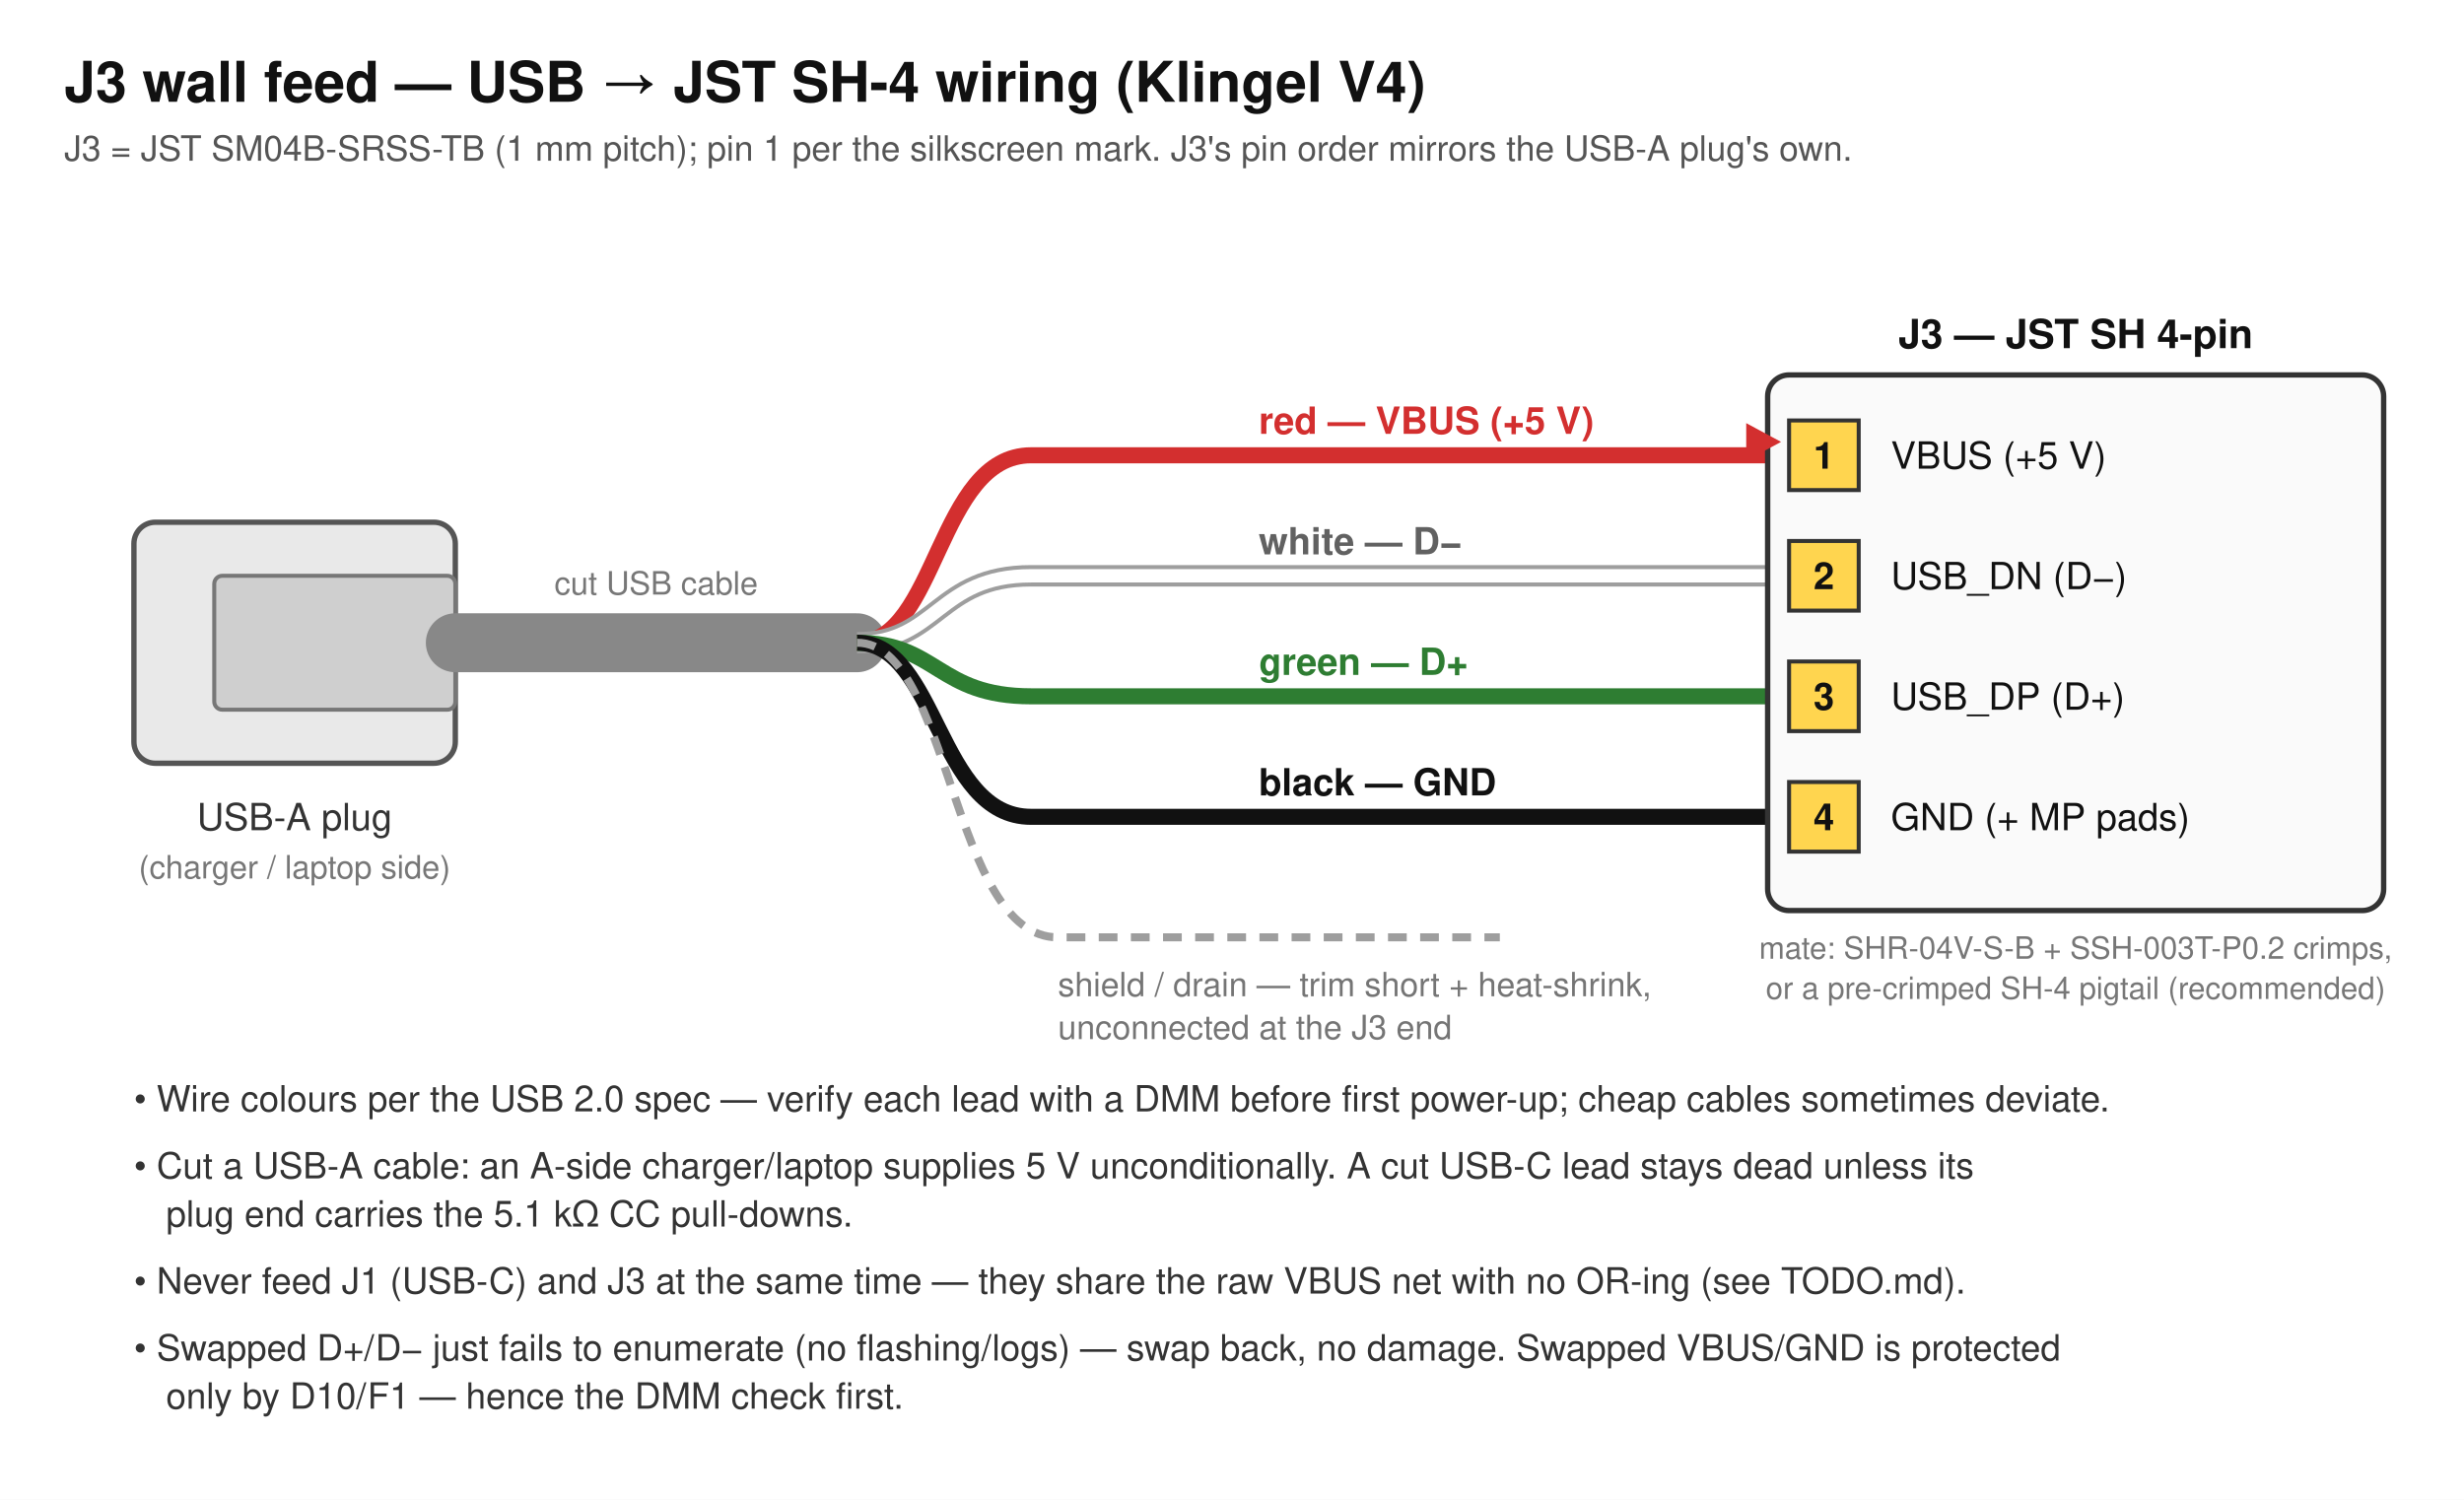
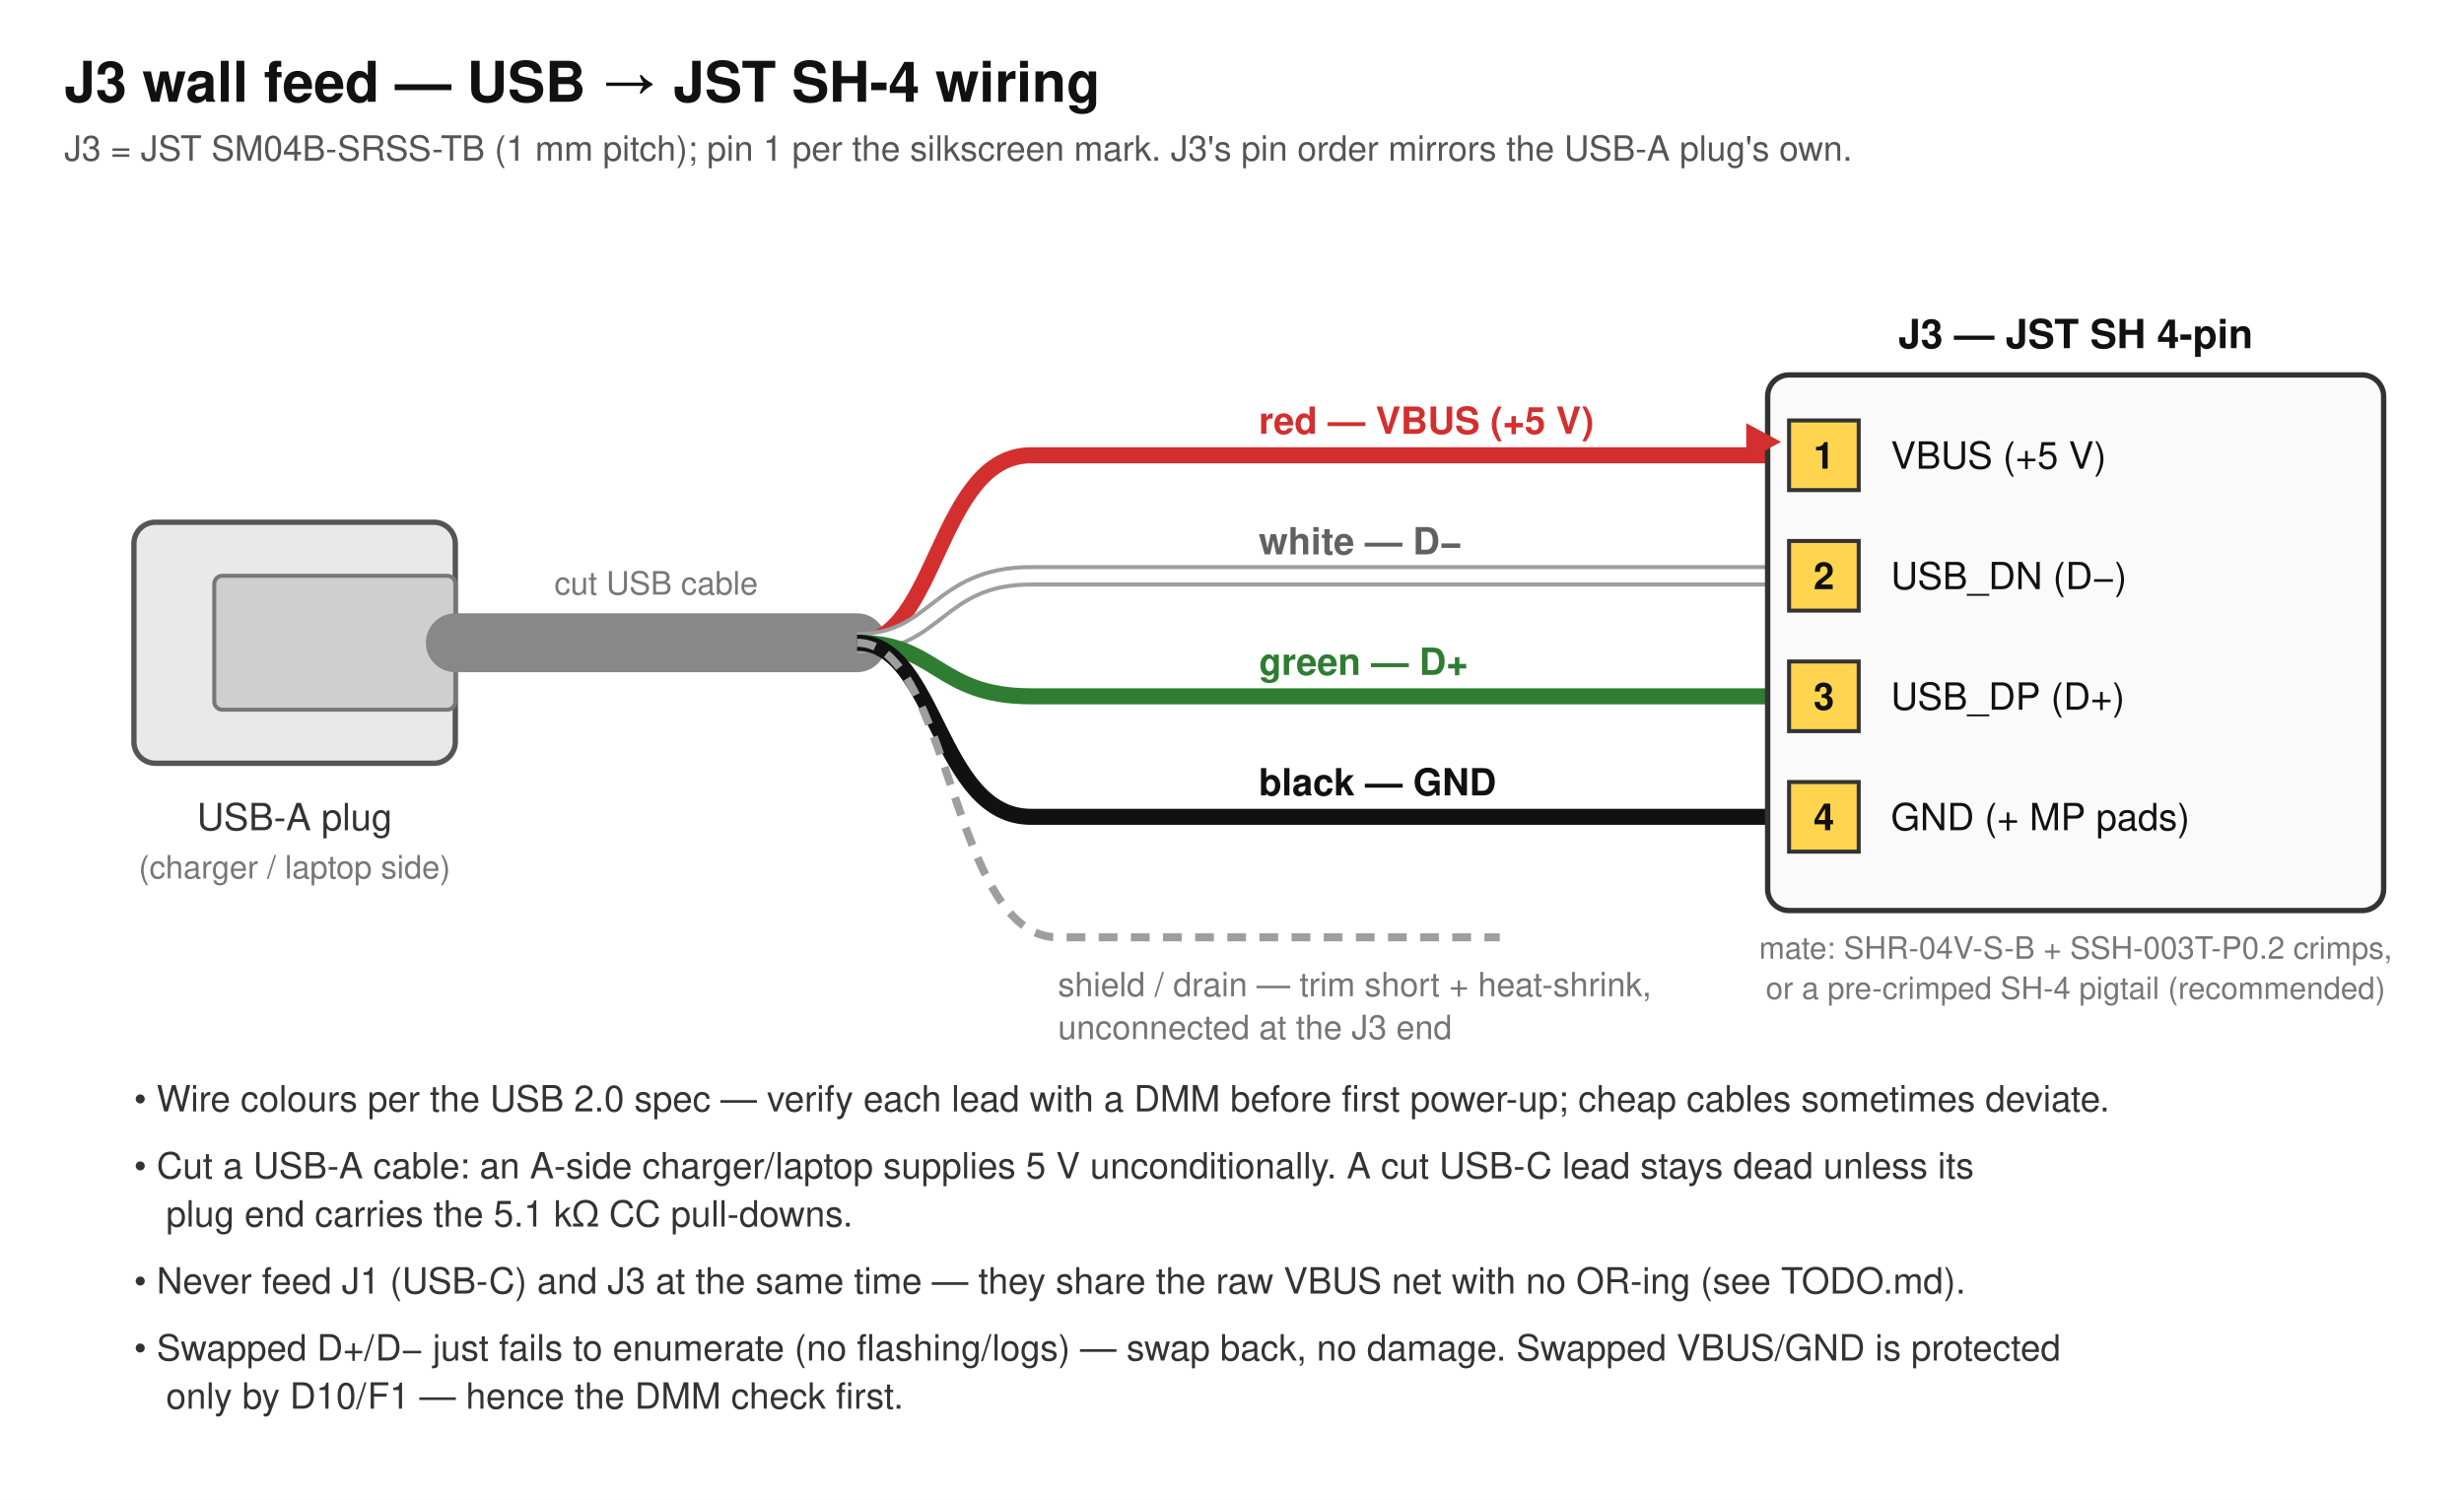
<svg xmlns="http://www.w3.org/2000/svg" viewBox="0 0 920 560" font-family="Helvetica, Arial, sans-serif">
  <rect x="0" y="0" width="920" height="560" fill="#ffffff" />
-   <text x="24" y="38" font-size="21" font-weight="bold" fill="#111">J3 wall feed — USB → JST SH-4 wiring (Klingel V4)</text>
+   <text x="24" y="38" font-size="21" font-weight="bold" fill="#111">J3 wall feed — USB → JST SH-4 wiring</text>
  <text x="24" y="60" font-size="13" fill="#555">J3 = JST SM04B-SRSS-TB (1 mm pitch); pin 1 per the silkscreen mark. J3's pin order mirrors the USB-A plug's own.</text>
  <rect x="50" y="195" width="120" height="90" rx="8" fill="#e9e9e9" stroke="#555" stroke-width="2" />
  <rect x="80" y="215" width="90" height="50" rx="3" fill="#cfcfcf" stroke="#777" stroke-width="1.5" />
  <text x="110" y="310" font-size="14" fill="#333" text-anchor="middle">USB-A plug</text>
  <text x="110" y="328" font-size="12" fill="#777" text-anchor="middle">(charger / laptop side)</text>
  <line x1="170" y1="240" x2="320" y2="240" stroke="#888" stroke-width="22" stroke-linecap="round" />
  <text x="245" y="222" font-size="12" fill="#777" text-anchor="middle">cut USB cable</text>
  <path d="M320 240 C 350 240, 350 170, 385 170 L 660 170" fill="none" stroke="#d32f2f" stroke-width="6" />
  <text x="470" y="162" font-size="14" fill="#d32f2f" font-weight="bold">red — VBUS (+5 V)</text>
  <path d="M320 240 C 350 240, 350 215, 385 215 L 660 215" fill="none" stroke="#9e9e9e" stroke-width="8" />
  <path d="M320 240 C 350 240, 350 215, 385 215 L 660 215" fill="none" stroke="#ffffff" stroke-width="5" />
  <text x="470" y="207" font-size="14" fill="#616161" font-weight="bold">white — D−</text>
  <path d="M320 240 C 350 240, 350 260, 385 260 L 660 260" fill="none" stroke="#2e7d32" stroke-width="6" />
  <text x="470" y="252" font-size="14" fill="#2e7d32" font-weight="bold">green — D+</text>
  <path d="M320 240 C 350 240, 350 305, 385 305 L 660 305" fill="none" stroke="#111111" stroke-width="6" />
  <text x="470" y="297" font-size="14" fill="#111" font-weight="bold">black — GND</text>
  <path d="M320 240 C 355 240, 355 350, 395 350 L 560 350" fill="none" stroke="#9e9e9e" stroke-width="3" stroke-dasharray="7 5" />
  <text x="395" y="372" font-size="12.5" fill="#757575">shield / drain — trim short + heat-shrink,</text>
  <text x="395" y="388" font-size="12.5" fill="#757575">unconnected at the J3 end</text>
  <rect x="660" y="140" width="230" height="200" rx="8" fill="#fafafa" stroke="#333" stroke-width="2" />
  <text x="775" y="130" font-size="15" font-weight="bold" fill="#111" text-anchor="middle">J3 — JST SH 4-pin</text>
  <path d="M652 158 L 665 165 L 652 172 Z" fill="#d32f2f" />
  <rect x="668" y="157" width="26" height="26" fill="#ffd54f" stroke="#333" stroke-width="1.5" />
  <text x="681" y="175" font-size="14" font-weight="bold" text-anchor="middle" fill="#111">1</text>
  <text x="706" y="175" font-size="14" fill="#111">VBUS (+5 V)</text>
  <rect x="668" y="202" width="26" height="26" fill="#ffd54f" stroke="#333" stroke-width="1.5" />
  <text x="681" y="220" font-size="14" font-weight="bold" text-anchor="middle" fill="#111">2</text>
  <text x="706" y="220" font-size="14" fill="#111">USB_DN (D−)</text>
  <rect x="668" y="247" width="26" height="26" fill="#ffd54f" stroke="#333" stroke-width="1.5" />
  <text x="681" y="265" font-size="14" font-weight="bold" text-anchor="middle" fill="#111">3</text>
  <text x="706" y="265" font-size="14" fill="#111">USB_DP (D+)</text>
  <rect x="668" y="292" width="26" height="26" fill="#ffd54f" stroke="#333" stroke-width="1.5" />
  <text x="681" y="310" font-size="14" font-weight="bold" text-anchor="middle" fill="#111">4</text>
  <text x="706" y="310" font-size="14" fill="#111">GND (+ MP pads)</text>
  <text x="775" y="358" font-size="11.5" fill="#777" text-anchor="middle">mate: SHR-04V-S-B + SSH-003T-P0.2 crimps,</text>
  <text x="775" y="373" font-size="11.5" fill="#777" text-anchor="middle">or a pre-crimped SH-4 pigtail (recommended)</text>
  <g font-size="13.5" fill="#333">
    <text x="50" y="415">• Wire colours per the USB 2.0 spec — verify each lead with a DMM before first power-up; cheap cables sometimes deviate.</text>
    <text x="50" y="440">• Cut a USB-A cable: an A-side charger/laptop supplies 5 V unconditionally. A cut USB-C lead stays dead unless its</text>
    <text x="62" y="458">plug end carries the 5.1 kΩ CC pull-downs.</text>
    <text x="50" y="483">• Never feed J1 (USB-C) and J3 at the same time — they share the raw VBUS net with no OR-ing (see TODO.md).</text>
    <text x="50" y="508">• Swapped D+/D− just fails to enumerate (no flashing/logs) — swap back, no damage. Swapped VBUS/GND is protected</text>
    <text x="62" y="526">only by D10/F1 — hence the DMM check first.</text>
  </g>
</svg>
